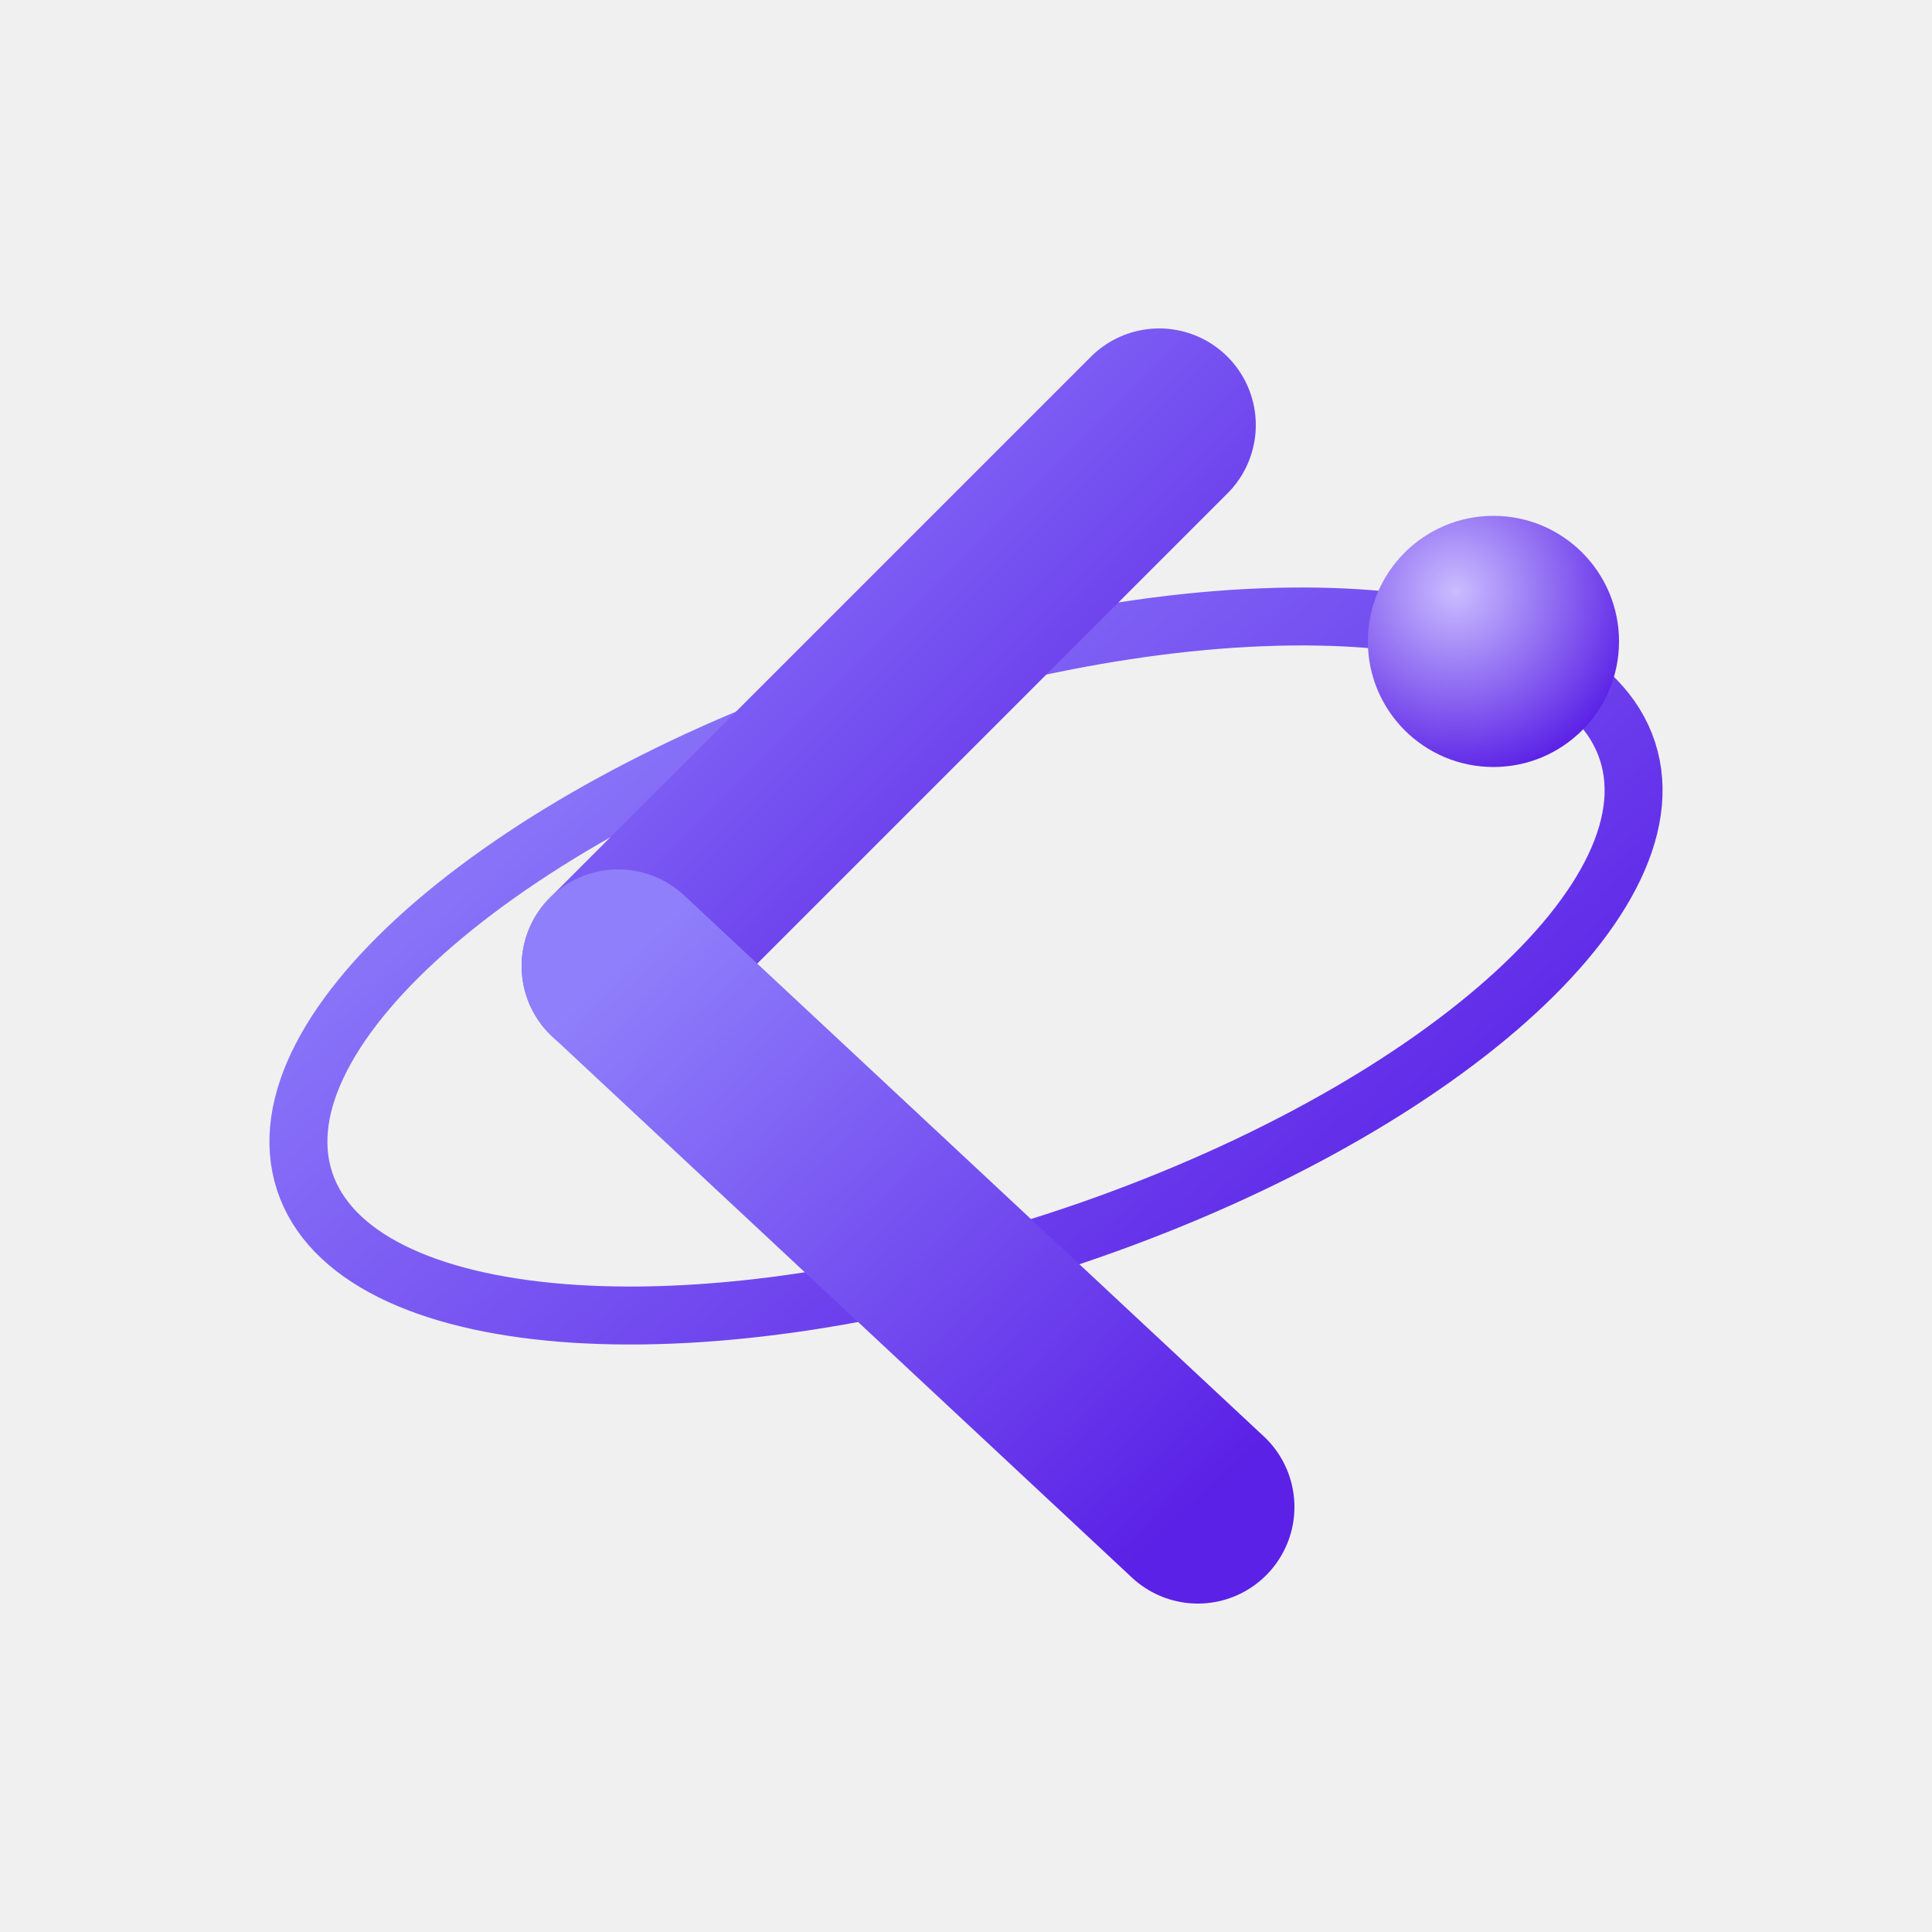
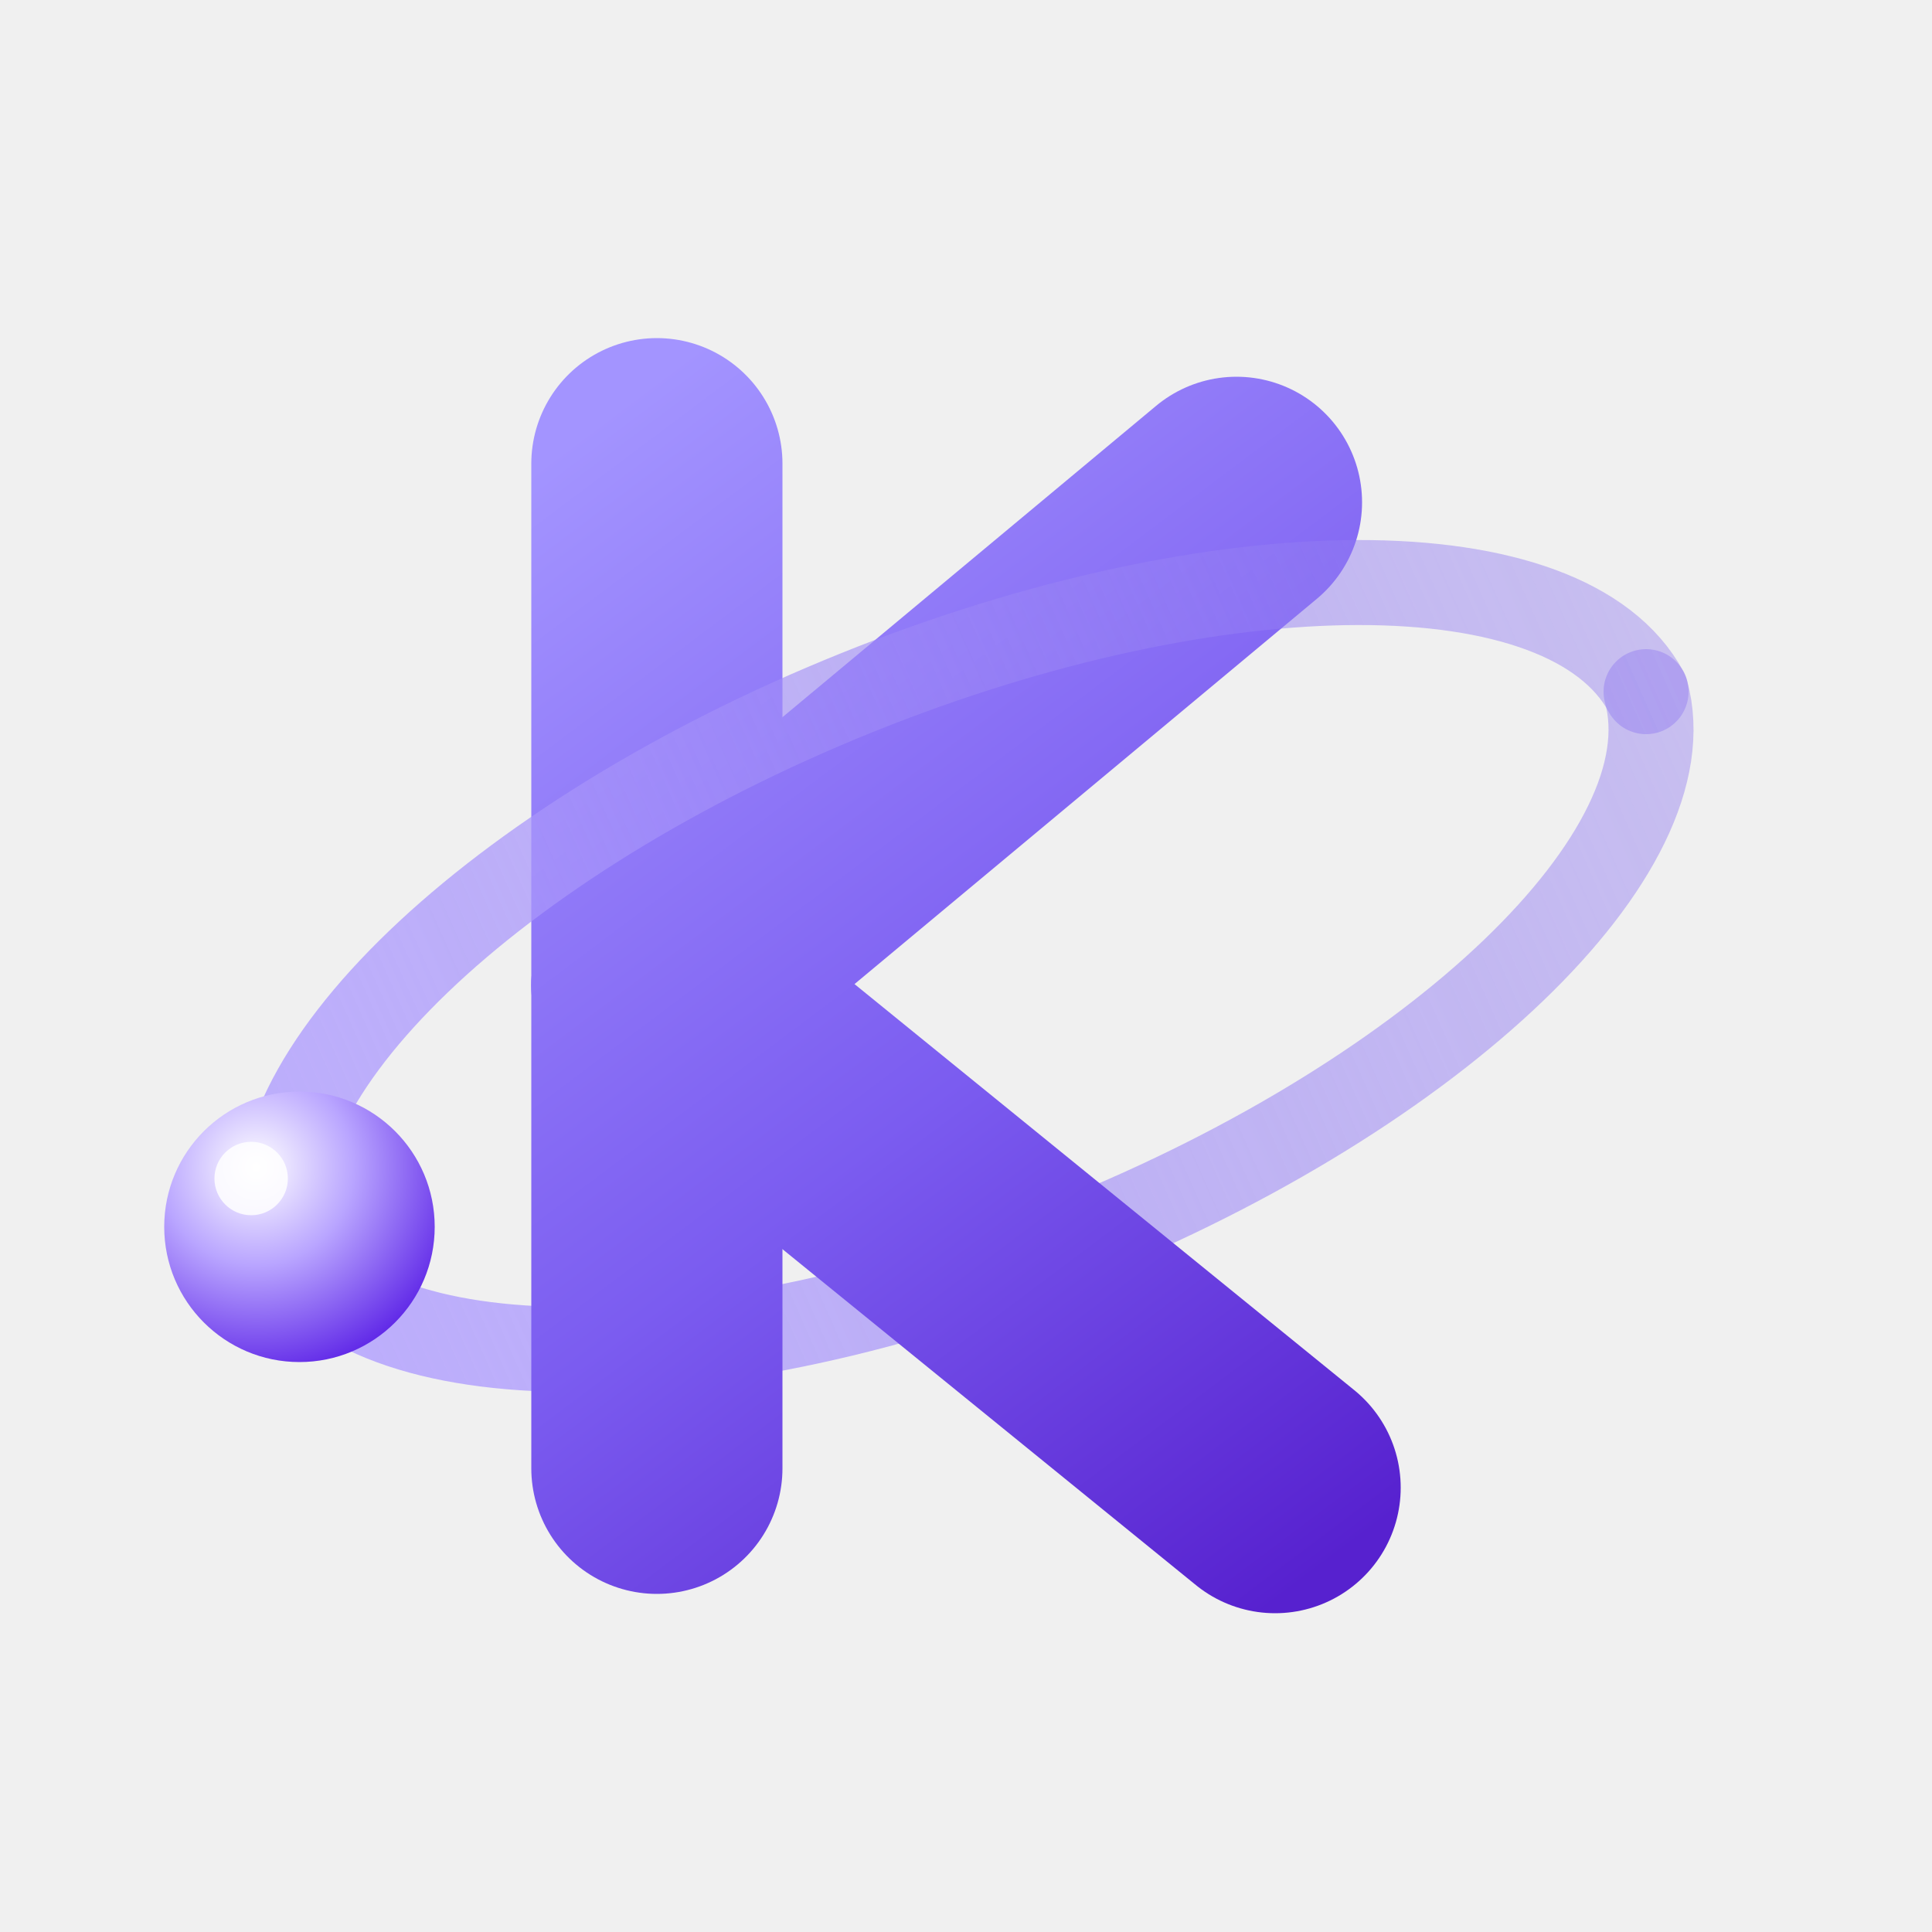
<svg xmlns="http://www.w3.org/2000/svg" viewBox="0 0 100 100">
  <defs>
-     <linearGradient id="kadentsMarkGradient" x1="0" y1="0" x2="1" y2="1">
-       <stop offset="0%" stop-color="#8f7ffb" />
-       <stop offset="100%" stop-color="#5b21e6" />
+     <linearGradient id="kFace" gradientUnits="userSpaceOnUse" x1="28" y1="24" x2="70" y2="80">
+       <stop offset="0%" stop-color="#a394ff" />
+       <stop offset="55%" stop-color="#7b5cf0" />
+       <stop offset="100%" stop-color="#5721cf" />
    </linearGradient>
-     <radialGradient id="kadentsMarkSphere" cx="35%" cy="30%" r="75%">
-       <stop offset="0%" stop-color="#c9bdff" />
+     <linearGradient id="ringFace" gradientUnits="userSpaceOnUse" x1="14" y1="66" x2="86" y2="34">
+       <stop offset="0%" stop-color="#b4a3ff" stop-opacity="0.85" />
+       <stop offset="100%" stop-color="#8b74f0" stop-opacity="0.4" />
+     </linearGradient>
+     <radialGradient id="orbFace" cx="34%" cy="28%" r="80%">
+       <stop offset="0%" stop-color="#ffffff" />
+       <stop offset="45%" stop-color="#b9a5ff" />
      <stop offset="100%" stop-color="#5b21e6" />
    </radialGradient>
  </defs>
-   <ellipse cx="50" cy="50" rx="36" ry="15" transform="rotate(-18 50 50)" fill="none" stroke="url(#kadentsMarkGradient)" stroke-width="3" />
-   <path d="M32,22 L32,78" fill="none" stroke="url(#kadentsMarkGradient)" stroke-width="10" stroke-linecap="round" />
-   <path d="M32,50 L60,22" fill="none" stroke="url(#kadentsMarkGradient)" stroke-width="10" stroke-linecap="round" stroke-linejoin="round" />
-   <path d="M32,50 L62,78" fill="none" stroke="url(#kadentsMarkGradient)" stroke-width="10" stroke-linecap="round" stroke-linejoin="round" />
-   <circle cx="77.3" cy="33.2" r="6.5" fill="url(#kadentsMarkSphere)" />
+   <path d="M 85.2 35.8 A 38 16 -22 0 1 14.8 64.2" fill="none" stroke="url(#ringFace)" stroke-width="4.4" stroke-linecap="round" />
+   <g fill="none" stroke="url(#kFace)" stroke-width="13" stroke-linecap="round" stroke-linejoin="round">
+     <path d="M34,24 L34,76" />
+     <path d="M34,51 L64,26" />
+     <path d="M34,51 L66,77" />
+   </g>
+   <path d="M 14.8 64.2 A 38 16 -22 0 1 85.2 35.8" fill="none" stroke="url(#ringFace)" stroke-width="4.4" stroke-linecap="round" />
+   <circle cx="15.5" cy="63.5" r="7" fill="url(#orbFace)" />
+   <circle cx="13" cy="61" r="1.9" fill="#ffffff" opacity="0.85" />
</svg>
